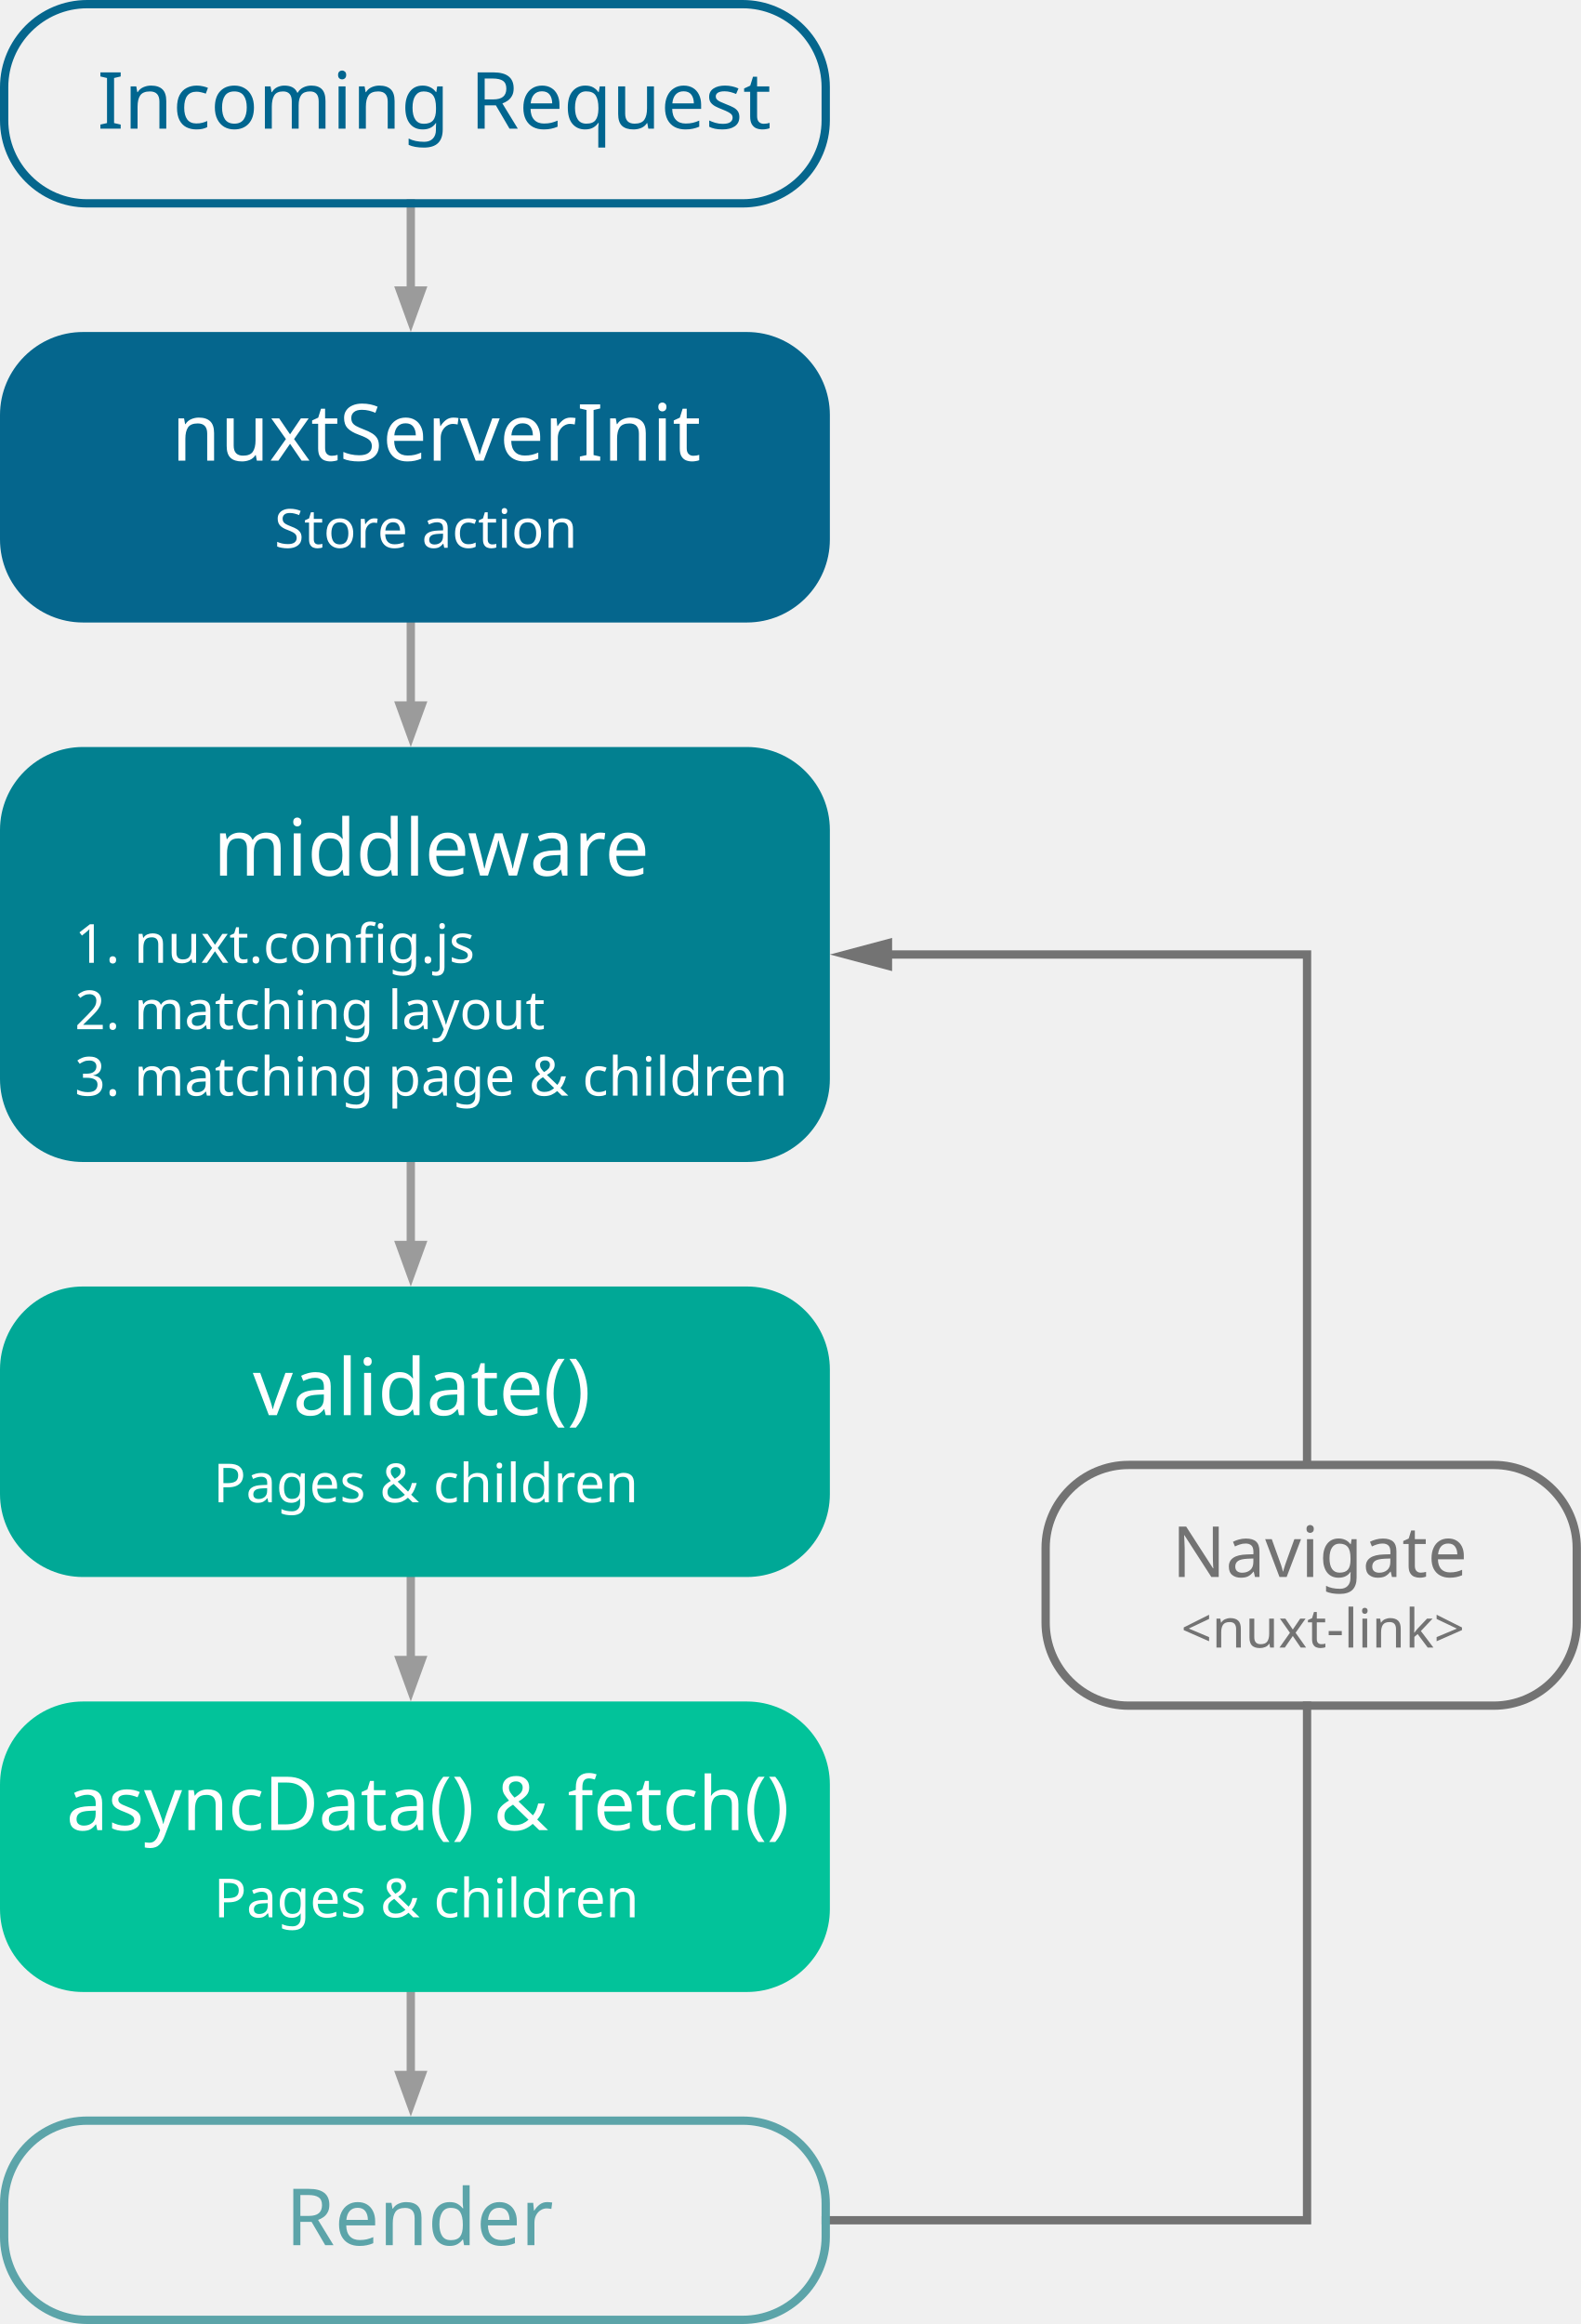
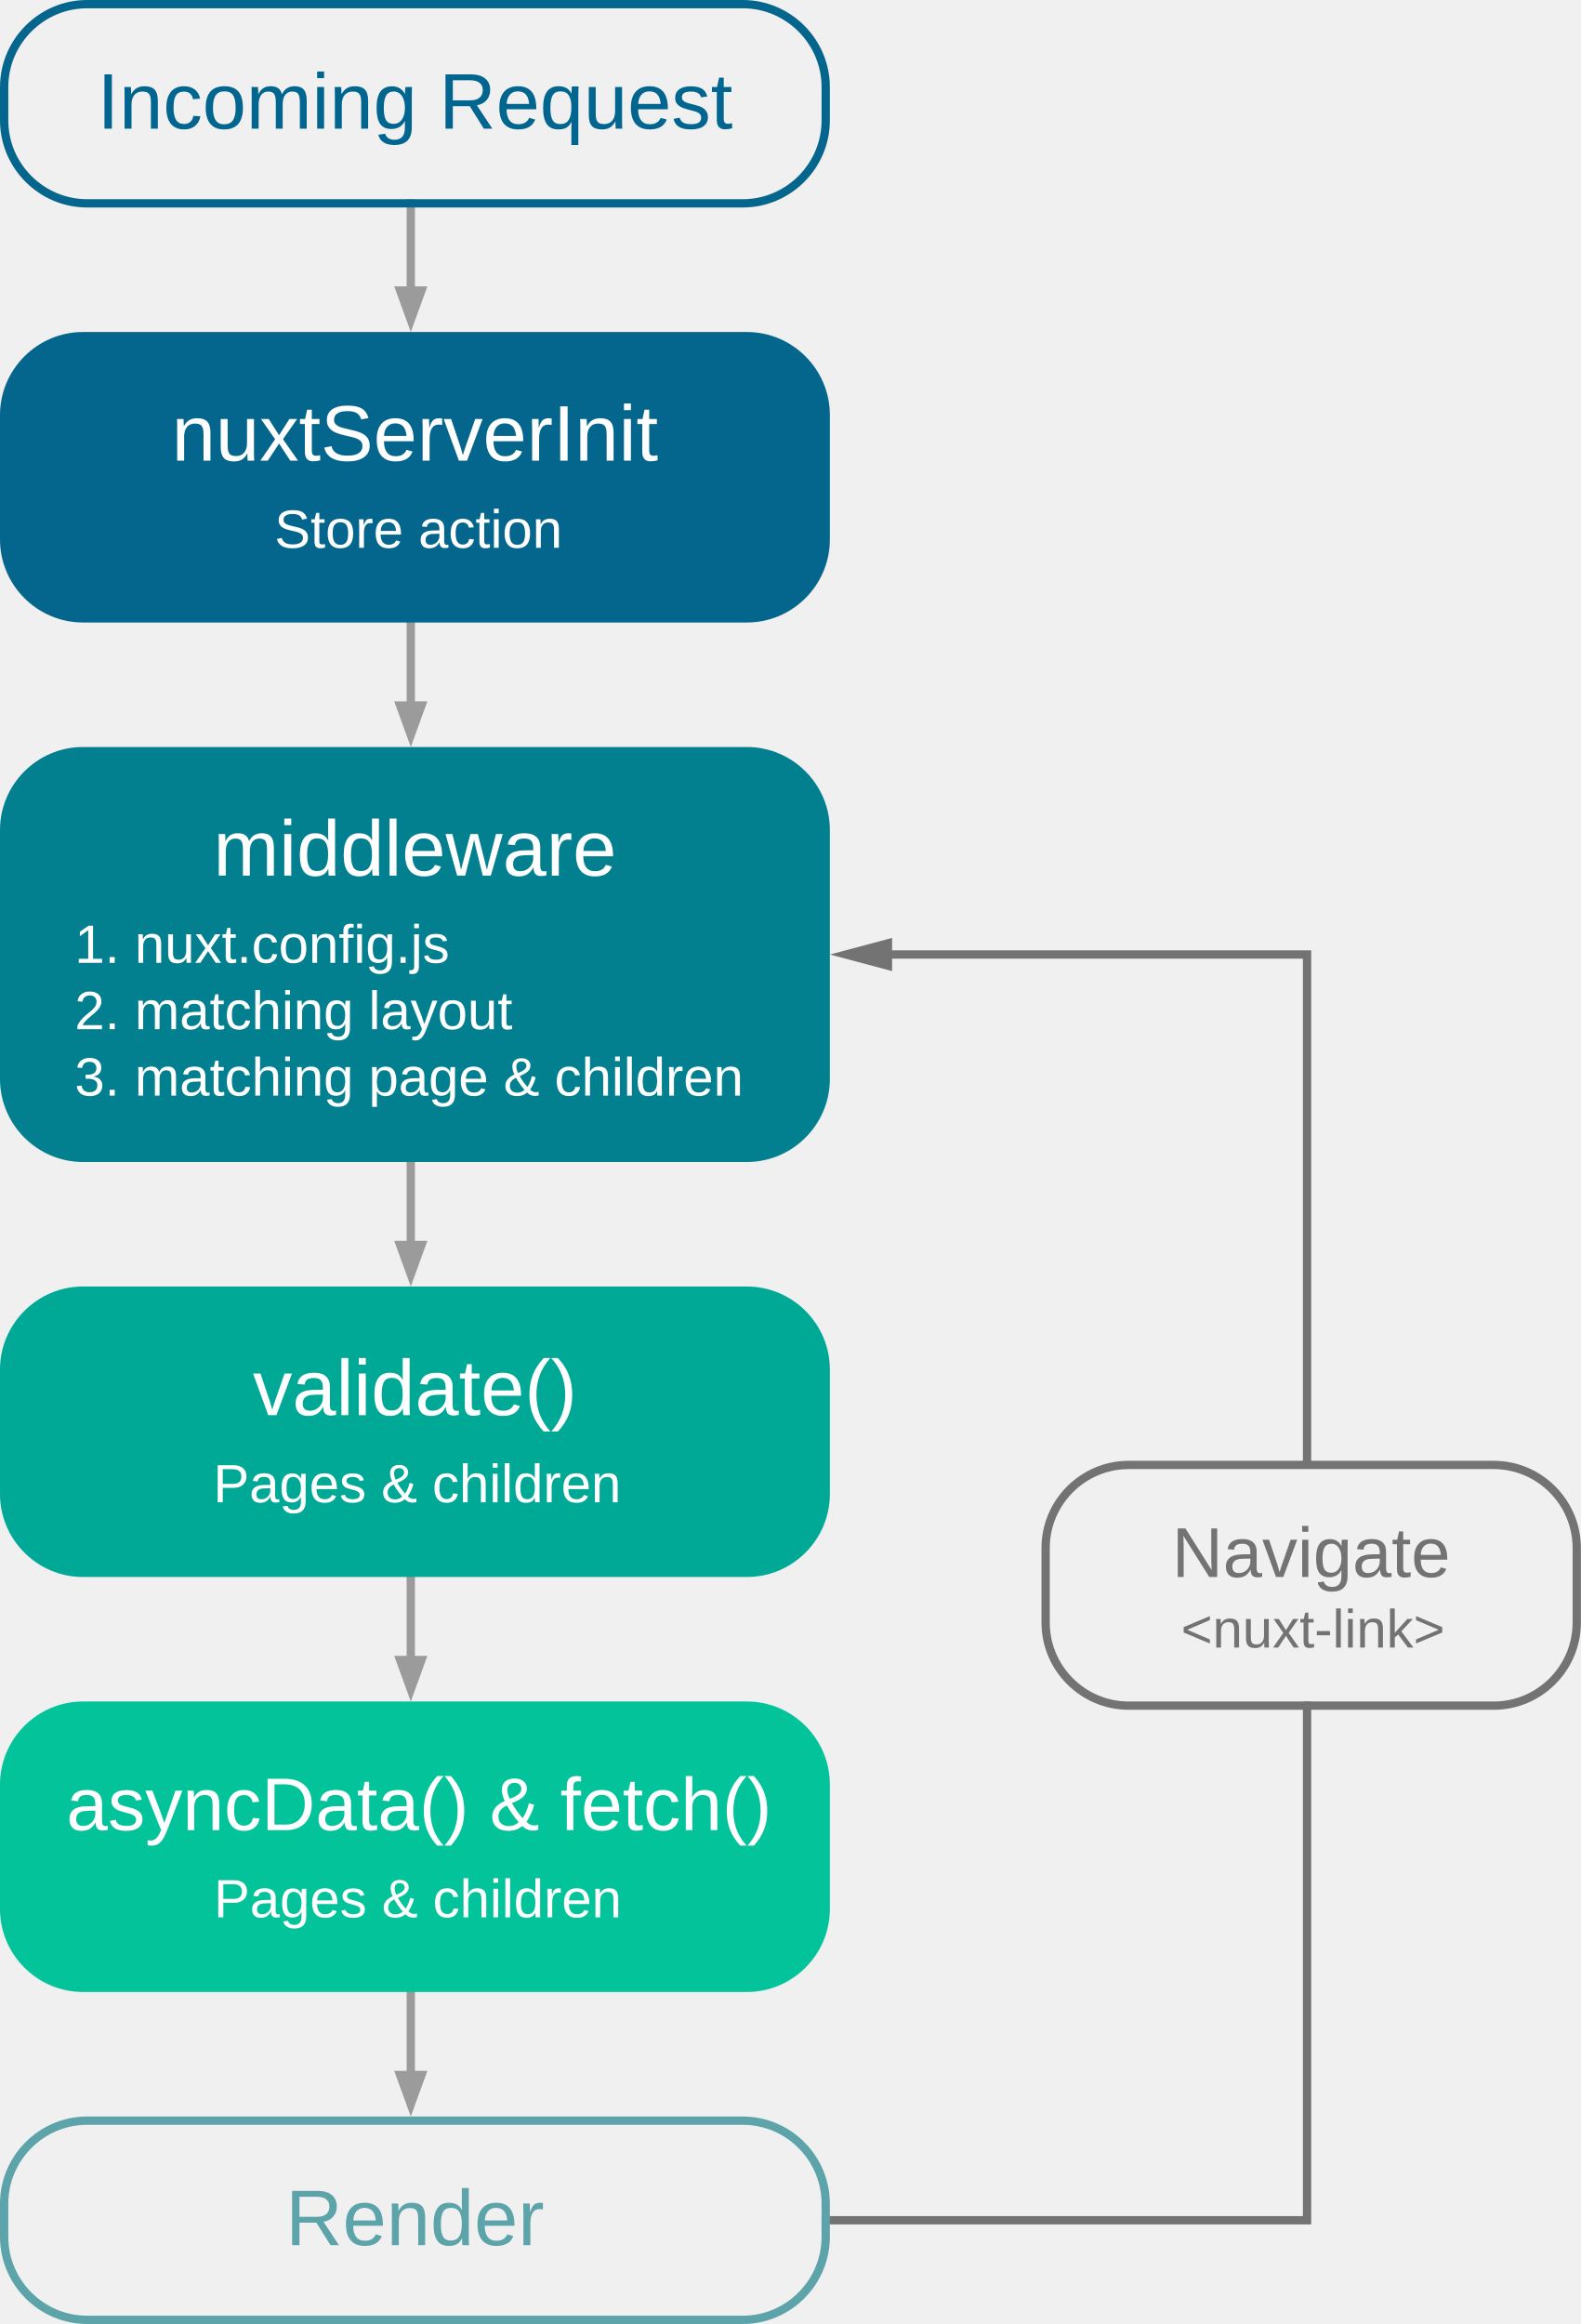
<svg xmlns="http://www.w3.org/2000/svg" id="Layer_1" width="381" height="560" viewBox="0 0 381 560">
-   <style>.st0,.st2{fill:none;stroke:#737373;stroke-width:2;stroke-linecap:square}.st2{stroke:#9b9b9b}.st3{fill-rule:evenodd;clip-rule:evenodd;fill:#9b9b9b}.st6{font-family:'ArialMT'}.st7{font-size:19px}.st9{fill:#fff}.st10{font-size:13px}.st12{font-family:'ArialHebrew-Light'}.st13{font-size:14px}.st20{fill:#737373}</style>
+   <style>.st0,.st2{fill:none;stroke:#737373;stroke-width:2;stroke-linecap:square}.st2{stroke:#9b9b9b}.st3{fill-rule:evenodd;clip-rule:evenodd;fill:#9b9b9b}.st6{font-family:Arial}.st7{font-size:19px}.st9{fill:#fff}.st10{font-size:13px}.st13{font-size:14px}.st20{fill:#737373}</style>
  <path class="st0" d="M315 230H210m105 0v122" />
  <path d="M200 230l15-4v8l-15-4z" fill-rule="evenodd" clip-rule="evenodd" fill="#737373" />
  <path class="st0" d="M315 535H199m116-124v124" />
  <path class="st2" d="M99 49v21" />
  <path class="st3" d="M99 80l-4-11h8l-4 11z" />
  <path class="st2" d="M99 149v21" />
  <path class="st3" d="M99 180l-4-11h8l-4 11z" />
  <path class="st2" d="M99 279v21" />
  <path class="st3" d="M99 310l-4-11h8l-4 11z" />
  <path class="st2" d="M99 379v21" />
  <path class="st3" d="M99 410l-4-11h8l-4 11z" />
  <path class="st2" d="M99 479v21" />
  <path class="st3" d="M99 510l-4-11h8l-4 11z" />
  <path d="M21 1h158c11 0 20 9 20 20v8c0 11-9 20-20 20H21C10 49 1 40 1 29v-8C1 10 10 1 21 1z" fill="none" stroke="#05668d" stroke-width="2" />
  <text transform="translate(23.43 31)" class="st6 st7" fill="#00658f">Incoming Request</text>
  <path d="M-30-20h160c11 0 20 9 20 20v30c0 11-9 20-20 20H-30c-11 0-20-9-20-20V0c0-11 9-20 20-20z" fill-rule="evenodd" clip-rule="evenodd" fill="#05668d" transform="translate(50 100)" />
  <text transform="translate(41.39 111)" class="st9 st6 st7">nuxtServerInit</text>
  <text transform="translate(66.144 132)" class="st9 st6 st10">Store action</text>
  <path d="M-30-20h160c11 0 20 9 20 20v60c0 11-9 20-20 20H-30c-11 0-20-9-20-20V0c0-11 9-20 20-20z" fill-rule="evenodd" clip-rule="evenodd" fill="#028090" transform="translate(50 200)" />
  <text transform="translate(51.424 211)" class="st9 st6 st7">middleware</text>
  <text transform="translate(18 232)" class="st9 st6 st10">1. nuxt.config.js</text>
-   <text transform="translate(164.02 232)" class="st9 st12 st13" />
  <text transform="translate(18 248)" class="st9 st6 st10">2. matching layout</text>
-   <text transform="translate(182.248 248)" class="st9 st12 st13" />
  <text transform="translate(18 264)" class="st9 st6 st10">3. matching page &amp; children</text>
-   <g>
-     <path d="M-30-20h160c11 0 20 9 20 20v30c0 11-9 20-20 20H-30c-11 0-20-9-20-20V0c0-11 9-20 20-20z" fill-rule="evenodd" clip-rule="evenodd" fill="#00a896" transform="translate(50 330)" />
-     <text transform="translate(60.928 341)" class="st9 st6 st7">validate()</text>
-     <text transform="translate(51.405 362)" class="st9 st6 st10">Pages &amp; children</text>
-   </g>
-   <g>
-     <path d="M-30-20h160c11 0 20 9 20 20v30c0 11-9 20-20 20H-30c-11 0-20-9-20-20V0c0-11 9-20 20-20z" fill-rule="evenodd" clip-rule="evenodd" fill="#02c39a" transform="translate(50 430)" />
-     <text transform="translate(15.975 441)" class="st9 st6" font-size="18">asyncData() &amp; fetch()</text>
-     <text transform="translate(51.542 462)" class="st9 st6 st10">Pages &amp; children</text>
-   </g>
+   <path d="M-30-20h160c11 0 20 9 20 20v30c0 11-9 20-20 20H-30c-11 0-20-9-20-20V0c0-11 9-20 20-20z" fill-rule="evenodd" clip-rule="evenodd" fill="#00a896" transform="translate(50 330)" />
+   <text transform="translate(60.928 341)" class="st9 st6 st7">validate()</text>
+   <text transform="translate(51.405 362)" class="st9 st6 st10">Pages &amp; children</text>
+   <path d="M-30-20h160c11 0 20 9 20 20v30c0 11-9 20-20 20H-30c-11 0-20-9-20-20V0c0-11 9-20 20-20z" fill-rule="evenodd" clip-rule="evenodd" fill="#02c39a" transform="translate(50 430)" />
+   <text transform="translate(15.975 441)" class="st9 st6" font-size="18">asyncData() &amp; fetch()</text>
+   <text transform="translate(51.542 462)" class="st9 st6 st10">Pages &amp; children</text>
  <g>
    <path d="M21 511h158c11 0 20 9 20 20v8c0 11-9 20-20 20H21c-11 0-20-9-20-20v-8c0-11 9-20 20-20z" fill="none" stroke="#5ca4a9" stroke-width="2" />
    <text transform="translate(68.842 541)" class="st6 st7" fill="#5ca4a9">Render</text>
  </g>
  <g>
    <path d="M272 353h88c11 0 20 9 20 20v18c0 11-9 20-20 20h-88c-11 0-20-9-20-20v-18c0-11 9-20 20-20z" fill="none" stroke="#737373" stroke-width="2" />
    <text transform="translate(282.452 380)" class="st20 st6" font-size="17">Navigate</text>
    <text transform="translate(284.626 397)" class="st20 st6 st10">&lt;nuxt-link&gt;</text>
  </g>
</svg>
